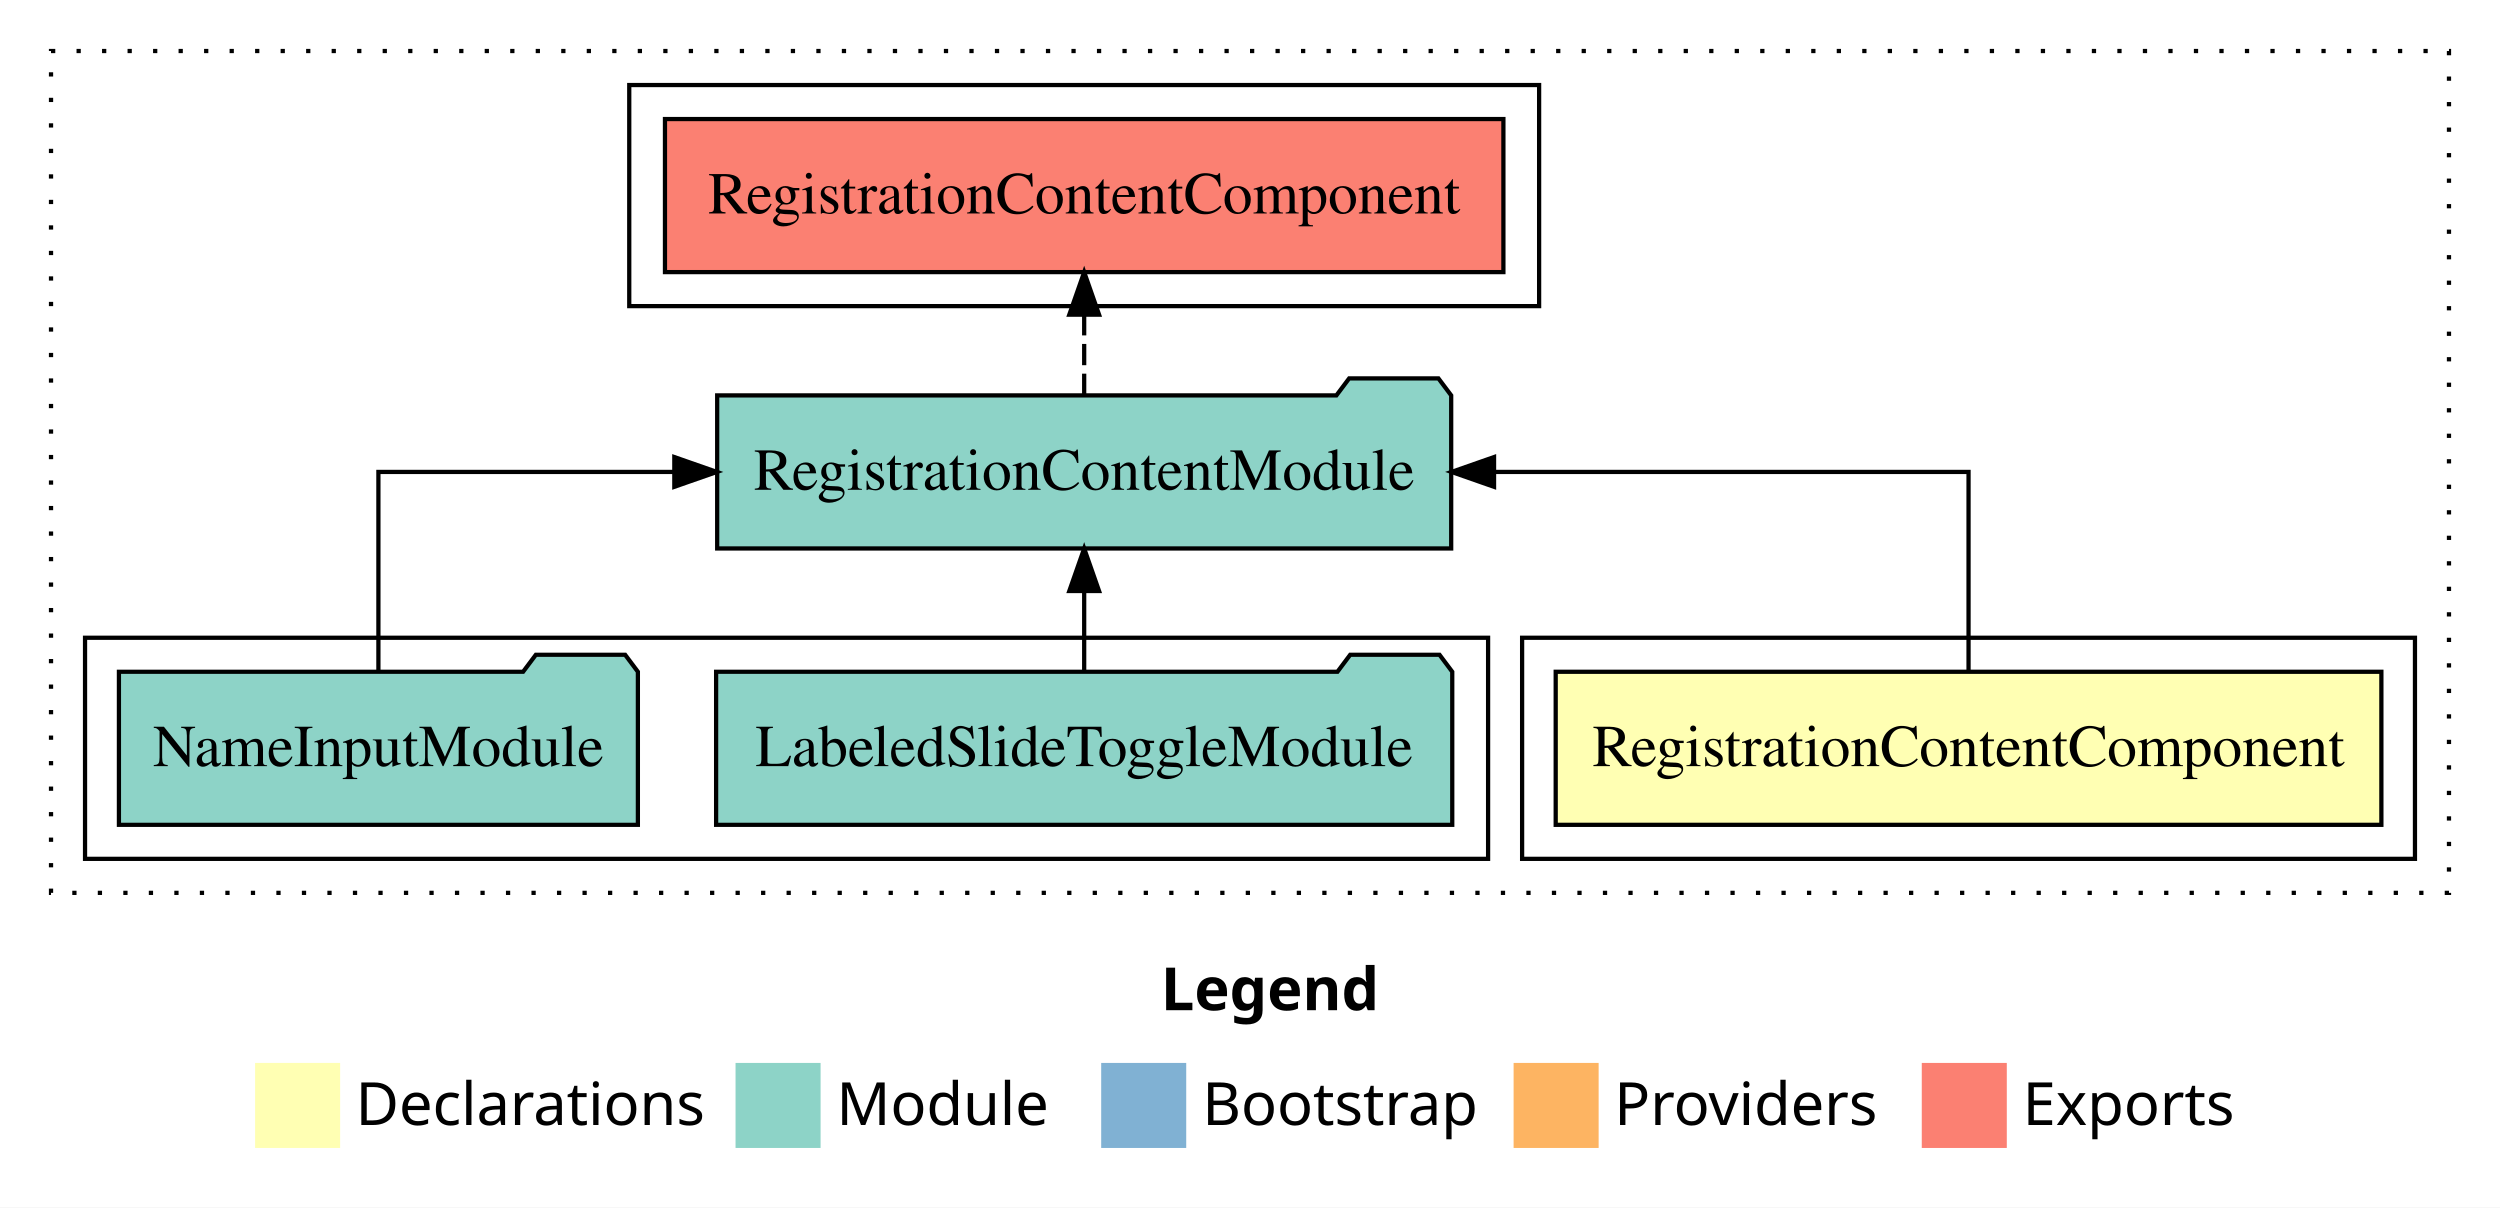
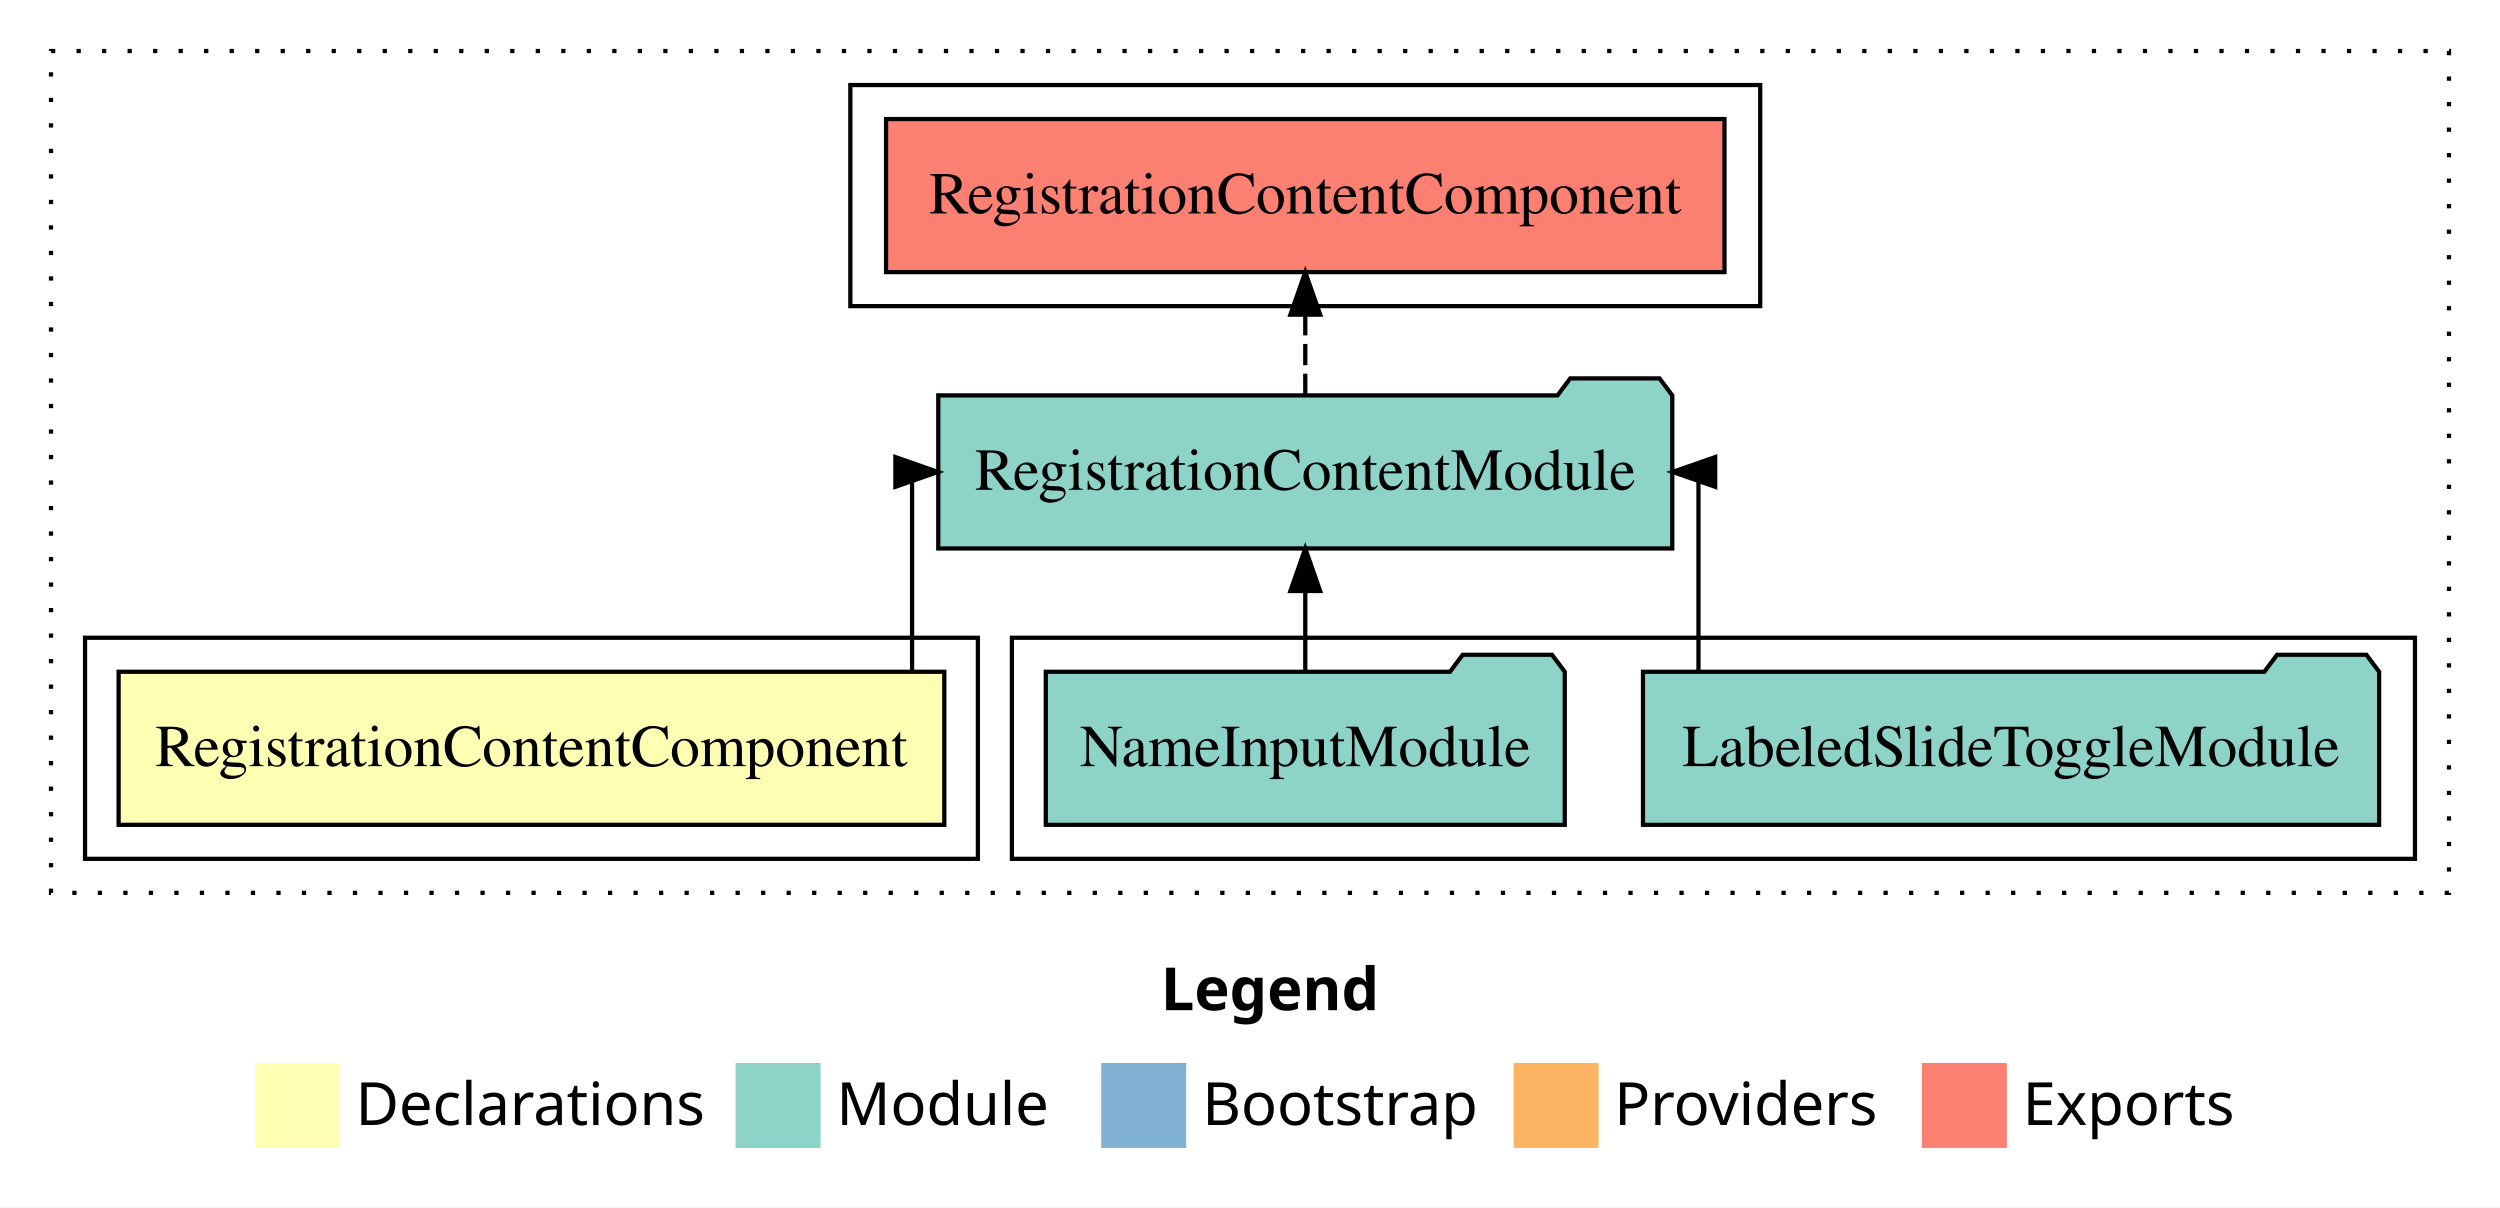
<svg xmlns="http://www.w3.org/2000/svg" width="588pt" height="284pt" viewBox="0.00 0.00 588.00 284.00">
  <g id="graph0" class="graph" transform="scale(1 1) rotate(0) translate(4 280)">
    <polygon fill="white" stroke="transparent" points="-4,4 -4,-280 584,-280 584,4 -4,4" />
    <text text-anchor="start" x="269.01" y="-42.4" font-family="Times-12" font-weight="bold" font-size="14.00">Legend</text>
    <polygon fill="#ffffb3" stroke="transparent" points="56,-10 56,-30 76,-30 76,-10 56,-10" />
    <text text-anchor="start" x="79.63" y="-15.4" font-family="Times-12" font-size="14.00">  Declarations</text>
    <polygon fill="#8dd3c7" stroke="transparent" points="169,-10 169,-30 189,-30 189,-10 169,-10" />
    <text text-anchor="start" x="192.73" y="-15.4" font-family="Times-12" font-size="14.00">  Module</text>
    <polygon fill="#80b1d3" stroke="transparent" points="255,-10 255,-30 275,-30 275,-10 255,-10" />
    <text text-anchor="start" x="278.78" y="-15.4" font-family="Times-12" font-size="14.00">  Bootstrap</text>
    <polygon fill="#fdb462" stroke="transparent" points="352,-10 352,-30 372,-30 372,-10 352,-10" />
    <text text-anchor="start" x="375.67" y="-15.4" font-family="Times-12" font-size="14.00">  Providers</text>
    <polygon fill="#fb8072" stroke="transparent" points="448,-10 448,-30 468,-30 468,-10 448,-10" />
    <text text-anchor="start" x="471.73" y="-15.4" font-family="Times-12" font-size="14.00">  Exports</text>
    <g id="clust1" class="cluster">
      <polygon fill="none" stroke="black" stroke-dasharray="1,5" points="8,-70 8,-268 572,-268 572,-70 8,-70" />
    </g>
-     <g id="clust5" class="cluster">
-       <polygon fill="none" stroke="black" points="144,-208 144,-260 358,-260 358,-208 144,-208" />
+     <g id="clust4" class="cluster">
+       <polygon fill="none" stroke="black" points="234,-78 234,-130 564,-130 564,-78 234,-78" />
    </g>
    <g id="clust2" class="cluster">
-       <polygon fill="none" stroke="black" points="354,-78 354,-130 564,-130 564,-78 354,-78" />
+       <polygon fill="none" stroke="black" points="16,-78 16,-130 226,-130 226,-78 16,-78" />
    </g>
-     <g id="clust4" class="cluster">
-       <polygon fill="none" stroke="black" points="16,-78 16,-130 346,-130 346,-78 16,-78" />
+     <g id="clust5" class="cluster">
+       <polygon fill="none" stroke="black" points="196,-208 196,-260 410,-260 410,-208 196,-208" />
    </g>
    <g id="node1" class="node">
-       <polygon fill="#ffffb3" stroke="black" points="556.1,-122 361.9,-122 361.9,-86 556.1,-86 556.1,-122" />
-       <text text-anchor="middle" x="459" y="-99.8" font-family="Times,serif" font-size="14.00">RegistrationContentComponent</text>
+       <polygon fill="#ffffb3" stroke="black" points="218.1,-122 23.9,-122 23.9,-86 218.1,-86 218.1,-122" />
+       <text text-anchor="middle" x="121" y="-99.8" font-family="Times,serif" font-size="14.00">RegistrationContentComponent</text>
    </g>
    <g id="node2" class="node">
-       <polygon fill="#8dd3c7" stroke="black" points="337.32,-187 334.32,-191 313.32,-191 310.32,-187 164.68,-187 164.68,-151 337.32,-151 337.32,-187" />
-       <text text-anchor="middle" x="251" y="-164.8" font-family="Times,serif" font-size="14.00">RegistrationContentModule</text>
+       <polygon fill="#8dd3c7" stroke="black" points="389.32,-187 386.32,-191 365.32,-191 362.32,-187 216.68,-187 216.68,-151 389.32,-151 389.32,-187" />
+       <text text-anchor="middle" x="303" y="-164.8" font-family="Times,serif" font-size="14.00">RegistrationContentModule</text>
    </g>
    <g id="edge1" class="edge">
-       <path fill="none" stroke="black" d="M459,-122.11C459,-141.34 459,-169 459,-169 459,-169 347.4,-169 347.4,-169" />
-       <polygon fill="black" stroke="black" points="347.4,-165.5 337.4,-169 347.4,-172.5 347.4,-165.5" />
+       <path fill="none" stroke="black" d="M210.52,-122.11C210.52,-141.34 210.52,-169 210.52,-169 210.52,-169 211.13,-169 211.13,-169" />
+       <polygon fill="black" stroke="black" points="206.59,-172.5 216.59,-169 206.59,-165.5 206.59,-172.5" />
    </g>
    <g id="node5" class="node">
-       <polygon fill="#fb8072" stroke="black" points="349.6,-252 152.4,-252 152.4,-216 349.6,-216 349.6,-252" />
-       <text text-anchor="middle" x="251" y="-229.8" font-family="Times,serif" font-size="14.00">RegistrationContentComponent </text>
+       <polygon fill="#fb8072" stroke="black" points="401.6,-252 204.4,-252 204.4,-216 401.6,-216 401.6,-252" />
+       <text text-anchor="middle" x="303" y="-229.8" font-family="Times,serif" font-size="14.00">RegistrationContentComponent </text>
    </g>
    <g id="edge4" class="edge">
-       <path fill="none" stroke="black" stroke-dasharray="5,2" d="M251,-187.11C251,-187.11 251,-205.99 251,-205.99" />
-       <polygon fill="black" stroke="black" points="247.5,-205.99 251,-215.99 254.5,-205.99 247.5,-205.99" />
+       <path fill="none" stroke="black" stroke-dasharray="5,2" d="M303,-187.11C303,-187.11 303,-205.99 303,-205.99" />
+       <polygon fill="black" stroke="black" points="299.5,-205.99 303,-215.99 306.5,-205.99 299.5,-205.99" />
    </g>
    <g id="node3" class="node">
-       <polygon fill="#8dd3c7" stroke="black" points="337.57,-122 334.57,-126 313.57,-126 310.57,-122 164.43,-122 164.43,-86 337.57,-86 337.57,-122" />
-       <text text-anchor="middle" x="251" y="-99.8" font-family="Times,serif" font-size="14.00">LabeledSlideToggleModule</text>
+       <polygon fill="#8dd3c7" stroke="black" points="555.57,-122 552.57,-126 531.57,-126 528.57,-122 382.43,-122 382.43,-86 555.57,-86 555.57,-122" />
+       <text text-anchor="middle" x="469" y="-99.8" font-family="Times,serif" font-size="14.00">LabeledSlideToggleModule</text>
    </g>
    <g id="edge2" class="edge">
-       <path fill="none" stroke="black" d="M251,-122.11C251,-122.11 251,-140.99 251,-140.99" />
-       <polygon fill="black" stroke="black" points="247.5,-140.99 251,-150.99 254.5,-140.99 247.5,-140.99" />
+       <path fill="none" stroke="black" d="M395.48,-122.11C395.48,-141.34 395.48,-169 395.48,-169 395.48,-169 394.87,-169 394.87,-169" />
+       <polygon fill="black" stroke="black" points="399.41,-165.5 389.41,-169 399.41,-172.5 399.41,-165.5" />
    </g>
    <g id="node4" class="node">
-       <polygon fill="#8dd3c7" stroke="black" points="146.03,-122 143.03,-126 122.03,-126 119.03,-122 23.97,-122 23.97,-86 146.03,-86 146.03,-122" />
-       <text text-anchor="middle" x="85" y="-99.8" font-family="Times,serif" font-size="14.00">NameInputModule</text>
+       <polygon fill="#8dd3c7" stroke="black" points="364.03,-122 361.03,-126 340.03,-126 337.03,-122 241.97,-122 241.97,-86 364.03,-86 364.03,-122" />
+       <text text-anchor="middle" x="303" y="-99.8" font-family="Times,serif" font-size="14.00">NameInputModule</text>
    </g>
    <g id="edge3" class="edge">
-       <path fill="none" stroke="black" d="M85,-122.11C85,-141.34 85,-169 85,-169 85,-169 154.6,-169 154.6,-169" />
-       <polygon fill="black" stroke="black" points="154.6,-172.5 164.6,-169 154.6,-165.5 154.6,-172.5" />
+       <path fill="none" stroke="black" d="M303,-122.11C303,-122.11 303,-140.99 303,-140.99" />
+       <polygon fill="black" stroke="black" points="299.5,-140.99 303,-150.99 306.5,-140.99 299.5,-140.99" />
    </g>
  </g>
</svg>
